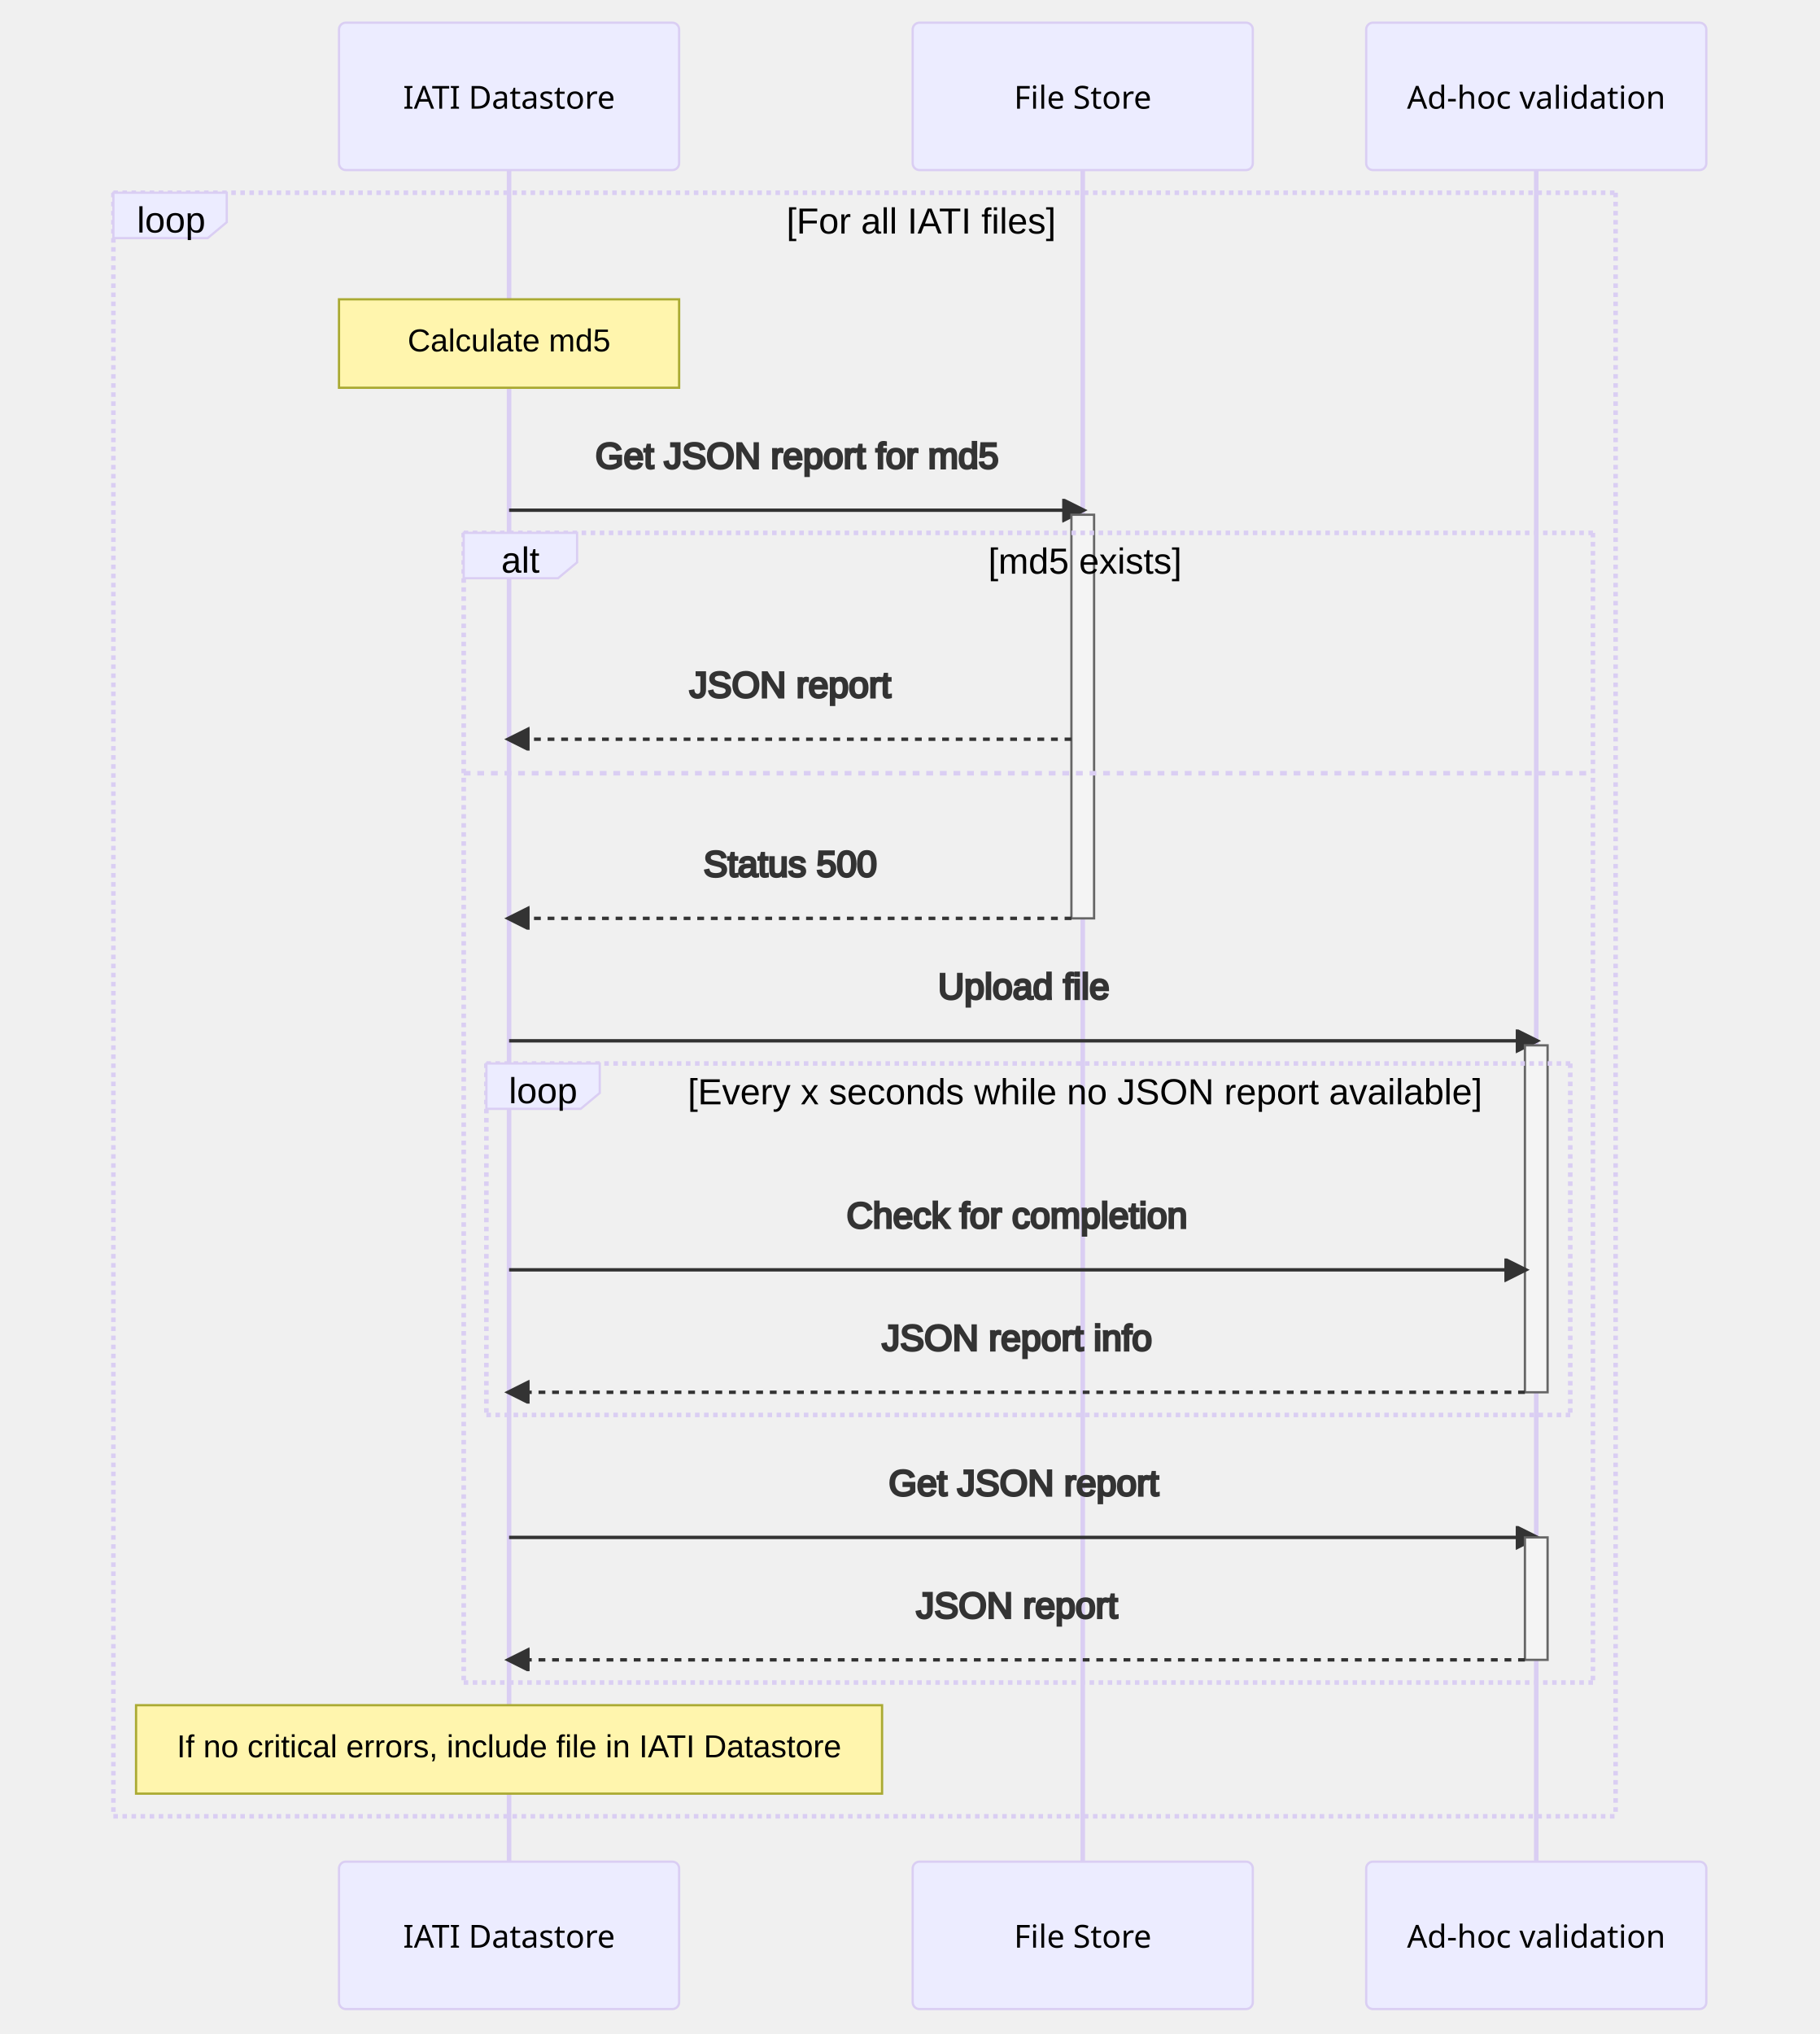
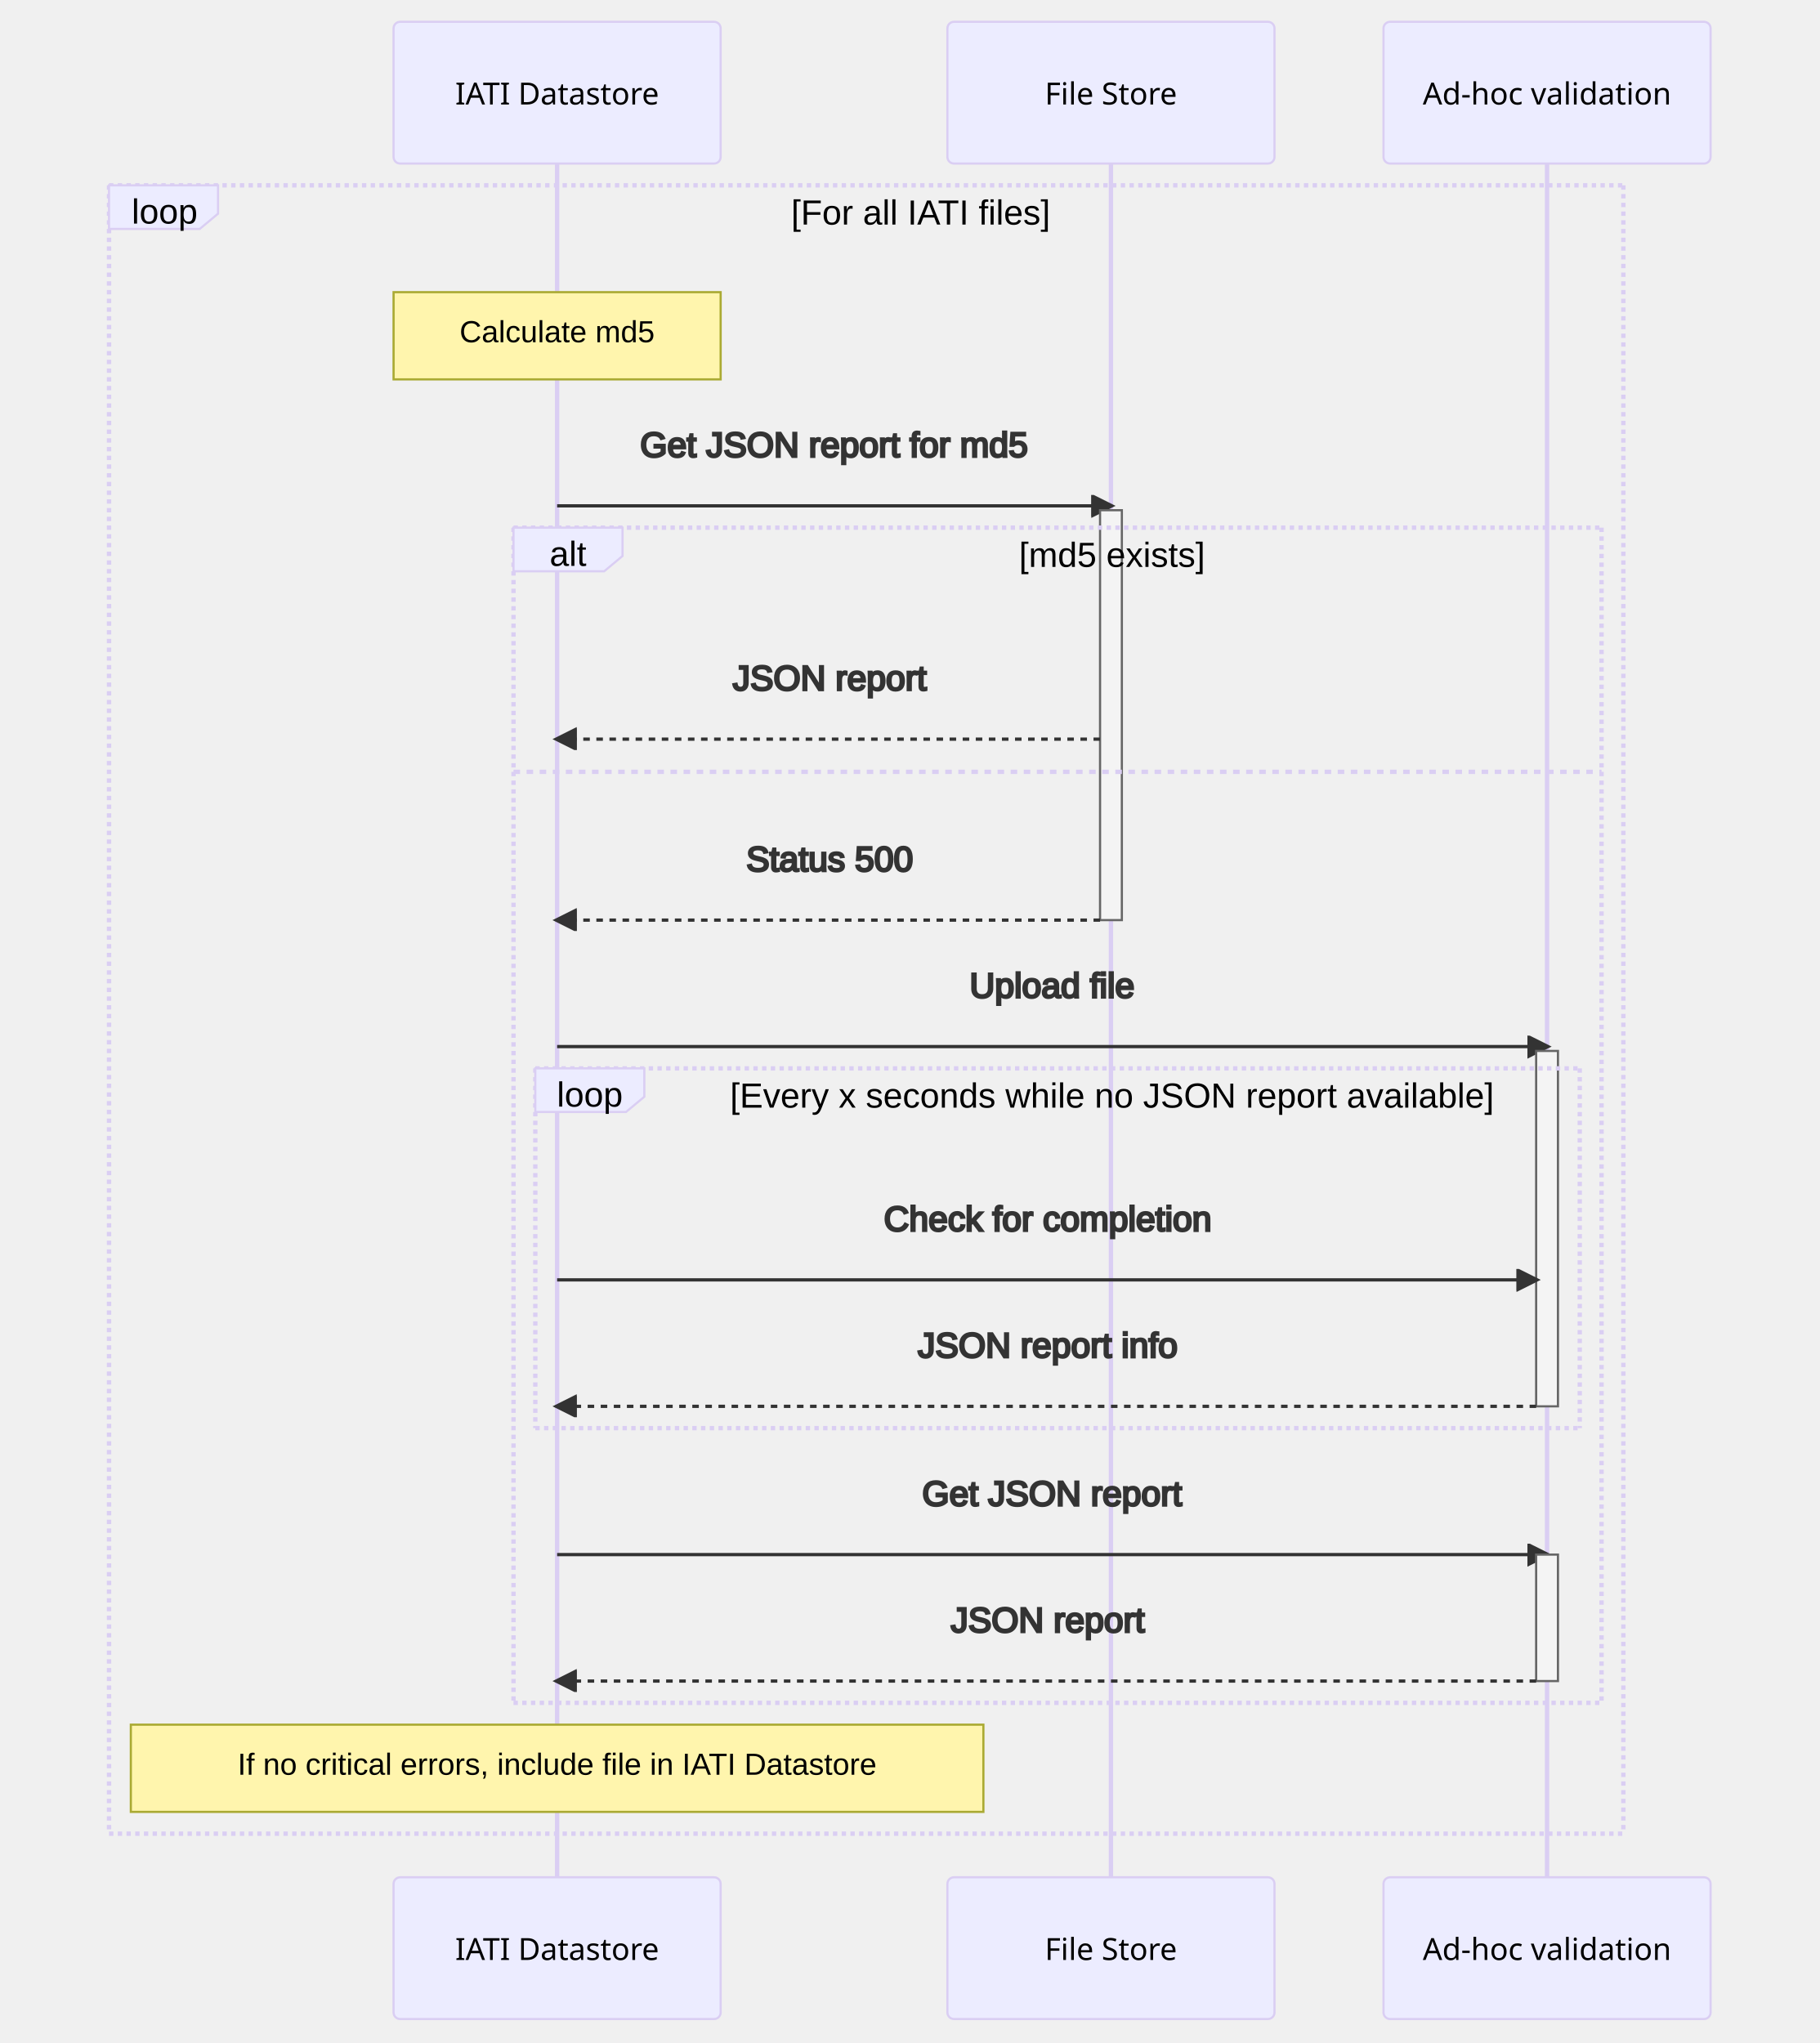
- <svg xmlns="http://www.w3.org/2000/svg" id="mermaid-1644936719438" width="802.5" height="897" viewBox="-149.5 -10 802.5 897">
-   <style>#mermaid-1644936719438 {font-family:"trebuchet ms",verdana,arial,sans-serif;font-size:16px;fill:#333;}#mermaid-1644936719438 .error-icon{fill:#552222;}#mermaid-1644936719438 .error-text{fill:#552222;stroke:#552222;}#mermaid-1644936719438 .edge-thickness-normal{stroke-width:2px;}#mermaid-1644936719438 .edge-thickness-thick{stroke-width:3.5px;}#mermaid-1644936719438 .edge-pattern-solid{stroke-dasharray:0;}#mermaid-1644936719438 .edge-pattern-dashed{stroke-dasharray:3;}#mermaid-1644936719438 .edge-pattern-dotted{stroke-dasharray:2;}#mermaid-1644936719438 .marker{fill:#333333;stroke:#333333;}#mermaid-1644936719438 .marker.cross{stroke:#333333;}#mermaid-1644936719438 svg{font-family:"trebuchet ms",verdana,arial,sans-serif;font-size:16px;}#mermaid-1644936719438 .actor{stroke:hsl(259.626, 59.777%, 87.902%);fill:#ECECFF;}#mermaid-1644936719438 text.actor&gt;tspan{fill:black;stroke:none;}#mermaid-1644936719438 .actor-line{stroke:grey;}#mermaid-1644936719438 .messageLine0{stroke-width:1.5;stroke-dasharray:none;stroke:#333;}#mermaid-1644936719438 .messageLine1{stroke-width:1.5;stroke-dasharray:2,2;stroke:#333;}#mermaid-1644936719438 #arrowhead path{fill:#333;stroke:#333;}#mermaid-1644936719438 .sequenceNumber{fill:white;}#mermaid-1644936719438 #sequencenumber{fill:#333;}#mermaid-1644936719438 #crosshead path{fill:#333;stroke:#333;}#mermaid-1644936719438 .messageText{fill:#333;stroke:#333;}#mermaid-1644936719438 .labelBox{stroke:hsl(259.626, 59.777%, 87.902%);fill:#ECECFF;}#mermaid-1644936719438 .labelText,#mermaid-1644936719438 .labelText&gt;tspan{fill:black;stroke:none;}#mermaid-1644936719438 .loopText,#mermaid-1644936719438 .loopText&gt;tspan{fill:black;stroke:none;}#mermaid-1644936719438 .loopLine{stroke-width:2px;stroke-dasharray:2,2;stroke:hsl(259.626, 59.777%, 87.902%);fill:hsl(259.626, 59.777%, 87.902%);}#mermaid-1644936719438 .note{stroke:#aaaa33;fill:#fff5ad;}#mermaid-1644936719438 .noteText,#mermaid-1644936719438 .noteText&gt;tspan{fill:black;stroke:none;}#mermaid-1644936719438 .activation0{fill:#f4f4f4;stroke:#666;}#mermaid-1644936719438 .activation1{fill:#f4f4f4;stroke:#666;}#mermaid-1644936719438 .activation2{fill:#f4f4f4;stroke:#666;}#mermaid-1644936719438 .actorPopupMenu{position:absolute;}#mermaid-1644936719438 .actorPopupMenuPanel{position:absolute;fill:#ECECFF;box-shadow:0px 8px 16px 0px rgba(0,0,0,0.2);filter:drop-shadow(3px 5px 2px rgb(0 0 0 / 0.4));}#mermaid-1644936719438 .actor-man line{stroke:hsl(259.626, 59.777%, 87.902%);fill:#ECECFF;}#mermaid-1644936719438 .actor-man circle,#mermaid-1644936719438 line{stroke:hsl(259.626, 59.777%, 87.902%);fill:#ECECFF;stroke-width:2px;}#mermaid-1644936719438 :root{--mermaid-font-family:"trebuchet ms",verdana,arial,sans-serif;}</style>
+ <svg xmlns="http://www.w3.org/2000/svg" id="mermaid-1649771131111" width="834.5" height="937" viewBox="-180.5 -10 834.5 937">
+   <style>#mermaid-1649771131111 {font-family:"trebuchet ms",verdana,arial,sans-serif;font-size:16px;fill:#333;}#mermaid-1649771131111 .error-icon{fill:#552222;}#mermaid-1649771131111 .error-text{fill:#552222;stroke:#552222;}#mermaid-1649771131111 .edge-thickness-normal{stroke-width:2px;}#mermaid-1649771131111 .edge-thickness-thick{stroke-width:3.5px;}#mermaid-1649771131111 .edge-pattern-solid{stroke-dasharray:0;}#mermaid-1649771131111 .edge-pattern-dashed{stroke-dasharray:3;}#mermaid-1649771131111 .edge-pattern-dotted{stroke-dasharray:2;}#mermaid-1649771131111 .marker{fill:#333333;stroke:#333333;}#mermaid-1649771131111 .marker.cross{stroke:#333333;}#mermaid-1649771131111 svg{font-family:"trebuchet ms",verdana,arial,sans-serif;font-size:16px;}#mermaid-1649771131111 .actor{stroke:hsl(259.626, 59.777%, 87.902%);fill:#ECECFF;}#mermaid-1649771131111 text.actor&gt;tspan{fill:black;stroke:none;}#mermaid-1649771131111 .actor-line{stroke:grey;}#mermaid-1649771131111 .messageLine0{stroke-width:1.5;stroke-dasharray:none;stroke:#333;}#mermaid-1649771131111 .messageLine1{stroke-width:1.5;stroke-dasharray:2,2;stroke:#333;}#mermaid-1649771131111 #arrowhead path{fill:#333;stroke:#333;}#mermaid-1649771131111 .sequenceNumber{fill:white;}#mermaid-1649771131111 #sequencenumber{fill:#333;}#mermaid-1649771131111 #crosshead path{fill:#333;stroke:#333;}#mermaid-1649771131111 .messageText{fill:#333;stroke:#333;}#mermaid-1649771131111 .labelBox{stroke:hsl(259.626, 59.777%, 87.902%);fill:#ECECFF;}#mermaid-1649771131111 .labelText,#mermaid-1649771131111 .labelText&gt;tspan{fill:black;stroke:none;}#mermaid-1649771131111 .loopText,#mermaid-1649771131111 .loopText&gt;tspan{fill:black;stroke:none;}#mermaid-1649771131111 .loopLine{stroke-width:2px;stroke-dasharray:2,2;stroke:hsl(259.626, 59.777%, 87.902%);fill:hsl(259.626, 59.777%, 87.902%);}#mermaid-1649771131111 .note{stroke:#aaaa33;fill:#fff5ad;}#mermaid-1649771131111 .noteText,#mermaid-1649771131111 .noteText&gt;tspan{fill:black;stroke:none;}#mermaid-1649771131111 .activation0{fill:#f4f4f4;stroke:#666;}#mermaid-1649771131111 .activation1{fill:#f4f4f4;stroke:#666;}#mermaid-1649771131111 .activation2{fill:#f4f4f4;stroke:#666;}#mermaid-1649771131111 .actorPopupMenu{position:absolute;}#mermaid-1649771131111 .actorPopupMenuPanel{position:absolute;fill:#ECECFF;box-shadow:0px 8px 16px 0px rgba(0,0,0,0.2);filter:drop-shadow(3px 5px 2px rgb(0 0 0 / 0.4));}#mermaid-1649771131111 .actor-man line{stroke:hsl(259.626, 59.777%, 87.902%);fill:#ECECFF;}#mermaid-1649771131111 .actor-man circle,#mermaid-1649771131111 line{stroke:hsl(259.626, 59.777%, 87.902%);fill:#ECECFF;stroke-width:2px;}#mermaid-1649771131111 :root{--mermaid-font-family:"trebuchet ms",verdana,arial,sans-serif;}</style>
  <g />
  <defs>
    <symbol id="computer" width="24" height="24">
      <path transform="scale(.5)" d="M2 2v13h20v-13h-20zm18 11h-16v-9h16v9zm-10.228 6l.466-1h3.524l.467 1h-4.457zm14.228 3h-24l2-6h2.104l-1.33 4h18.45l-1.297-4h2.073l2 6zm-5-10h-14v-7h14v7z" />
    </symbol>
  </defs>
  <defs>
    <symbol id="database" fill-rule="evenodd" clip-rule="evenodd">
      <path transform="scale(.5)" d="M12.258.001l.256.004.255.005.253.008.251.01.249.012.247.015.246.016.242.019.241.02.239.023.236.024.233.027.231.028.229.031.225.032.223.034.22.036.217.038.214.04.211.041.208.043.205.045.201.046.198.048.194.05.191.051.187.053.183.054.18.056.175.057.172.059.168.06.163.061.16.063.155.064.15.066.074.033.073.033.071.034.07.034.069.035.068.035.067.035.066.035.064.036.064.036.062.036.06.036.06.037.058.037.058.037.055.038.055.038.053.038.052.038.051.039.05.039.048.039.047.039.045.04.044.04.043.04.041.04.04.041.039.041.037.041.036.041.034.041.033.042.032.042.03.042.029.042.027.042.026.043.024.043.023.043.021.043.02.043.018.044.017.043.015.044.013.044.012.044.011.045.009.044.007.045.006.045.004.045.002.045.001.045v17l-.001.045-.002.045-.004.045-.006.045-.007.045-.009.044-.011.045-.012.044-.013.044-.015.044-.017.043-.018.044-.02.043-.021.043-.023.043-.024.043-.026.043-.027.042-.029.042-.03.042-.032.042-.033.042-.034.041-.036.041-.037.041-.039.041-.04.041-.041.04-.043.04-.044.04-.045.04-.047.039-.048.039-.05.039-.051.039-.052.038-.053.038-.055.038-.055.038-.058.037-.058.037-.06.037-.06.036-.062.036-.064.036-.064.036-.066.035-.067.035-.068.035-.069.035-.07.034-.071.034-.073.033-.074.033-.15.066-.155.064-.16.063-.163.061-.168.06-.172.059-.175.057-.18.056-.183.054-.187.053-.191.051-.194.05-.198.048-.201.046-.205.045-.208.043-.211.041-.214.04-.217.038-.22.036-.223.034-.225.032-.229.031-.231.028-.233.027-.236.024-.239.023-.241.02-.242.019-.246.016-.247.015-.249.012-.251.01-.253.008-.255.005-.256.004-.258.001-.258-.001-.256-.004-.255-.005-.253-.008-.251-.01-.249-.012-.247-.015-.245-.016-.243-.019-.241-.02-.238-.023-.236-.024-.234-.027-.231-.028-.228-.031-.226-.032-.223-.034-.22-.036-.217-.038-.214-.04-.211-.041-.208-.043-.204-.045-.201-.046-.198-.048-.195-.05-.19-.051-.187-.053-.184-.054-.179-.056-.176-.057-.172-.059-.167-.06-.164-.061-.159-.063-.155-.064-.151-.066-.074-.033-.072-.033-.072-.034-.07-.034-.069-.035-.068-.035-.067-.035-.066-.035-.064-.036-.063-.036-.062-.036-.061-.036-.06-.037-.058-.037-.057-.037-.056-.038-.055-.038-.053-.038-.052-.038-.051-.039-.049-.039-.049-.039-.046-.039-.046-.04-.044-.04-.043-.04-.041-.04-.04-.041-.039-.041-.037-.041-.036-.041-.034-.041-.033-.042-.032-.042-.03-.042-.029-.042-.027-.042-.026-.043-.024-.043-.023-.043-.021-.043-.02-.043-.018-.044-.017-.043-.015-.044-.013-.044-.012-.044-.011-.045-.009-.044-.007-.045-.006-.045-.004-.045-.002-.045-.001-.045v-17l.001-.045.002-.045.004-.045.006-.045.007-.045.009-.044.011-.045.012-.044.013-.044.015-.044.017-.043.018-.044.02-.043.021-.043.023-.043.024-.043.026-.043.027-.042.029-.042.03-.042.032-.042.033-.042.034-.041.036-.041.037-.041.039-.041.04-.041.041-.04.043-.04.044-.04.046-.04.046-.039.049-.039.049-.039.051-.039.052-.038.053-.038.055-.038.056-.038.057-.037.058-.037.06-.037.061-.036.062-.036.063-.036.064-.036.066-.035.067-.035.068-.035.069-.035.07-.034.072-.034.072-.033.074-.033.151-.066.155-.064.159-.063.164-.061.167-.06.172-.059.176-.057.179-.056.184-.054.187-.053.19-.051.195-.05.198-.048.201-.046.204-.045.208-.043.211-.041.214-.04.217-.038.22-.036.223-.034.226-.032.228-.031.231-.028.234-.027.236-.024.238-.023.241-.02.243-.019.245-.016.247-.015.249-.012.251-.01.253-.008.255-.005.256-.004.258-.001.258.001zm-9.258 20.499v.01l.001.021.003.021.004.022.005.021.006.022.007.022.009.023.01.022.011.023.012.023.013.023.015.023.016.024.017.023.018.024.019.024.021.024.022.025.023.024.024.025.052.049.056.05.061.051.066.051.07.051.075.051.079.052.084.052.088.052.092.052.097.052.102.051.105.052.11.052.114.051.119.051.123.051.127.05.131.05.135.05.139.048.144.049.147.047.152.047.155.047.16.045.163.045.167.043.171.043.176.041.178.041.183.039.187.039.19.037.194.035.197.035.202.033.204.031.209.03.212.029.216.027.219.025.222.024.226.021.23.02.233.018.236.016.24.015.243.012.246.01.249.008.253.005.256.004.259.001.26-.001.257-.004.254-.005.25-.008.247-.011.244-.012.241-.014.237-.016.233-.018.231-.021.226-.021.224-.024.22-.026.216-.027.212-.028.21-.031.205-.031.202-.034.198-.034.194-.036.191-.037.187-.039.183-.04.179-.04.175-.042.172-.043.168-.044.163-.045.16-.046.155-.046.152-.047.148-.048.143-.049.139-.049.136-.05.131-.05.126-.05.123-.051.118-.052.114-.051.11-.052.106-.052.101-.052.096-.052.092-.052.088-.053.083-.051.079-.052.074-.052.07-.051.065-.051.06-.051.056-.05.051-.05.023-.024.023-.025.021-.024.02-.024.019-.024.018-.024.017-.024.015-.023.014-.024.013-.023.012-.023.01-.023.01-.022.008-.022.006-.022.006-.022.004-.022.004-.021.001-.021.001-.021v-4.127l-.077.055-.08.053-.083.054-.085.053-.087.052-.09.052-.093.051-.095.05-.097.05-.1.049-.102.049-.105.048-.106.047-.109.047-.111.046-.114.045-.115.045-.118.044-.12.043-.122.042-.124.042-.126.041-.128.04-.13.04-.132.038-.134.038-.135.037-.138.037-.139.035-.142.035-.143.034-.144.033-.147.032-.148.031-.15.03-.151.03-.153.029-.154.027-.156.027-.158.026-.159.025-.161.024-.162.023-.163.022-.165.021-.166.02-.167.019-.169.018-.169.017-.171.016-.173.015-.173.014-.175.013-.175.012-.177.011-.178.01-.179.008-.179.008-.181.006-.182.005-.182.004-.184.003-.184.002h-.37l-.184-.002-.184-.003-.182-.004-.182-.005-.181-.006-.179-.008-.179-.008-.178-.01-.176-.011-.176-.012-.175-.013-.173-.014-.172-.015-.171-.016-.17-.017-.169-.018-.167-.019-.166-.02-.165-.021-.163-.022-.162-.023-.161-.024-.159-.025-.157-.026-.156-.027-.155-.027-.153-.029-.151-.03-.15-.03-.148-.031-.146-.032-.145-.033-.143-.034-.141-.035-.14-.035-.137-.037-.136-.037-.134-.038-.132-.038-.13-.04-.128-.04-.126-.041-.124-.042-.122-.042-.12-.044-.117-.043-.116-.045-.113-.045-.112-.046-.109-.047-.106-.047-.105-.048-.102-.049-.1-.049-.097-.05-.095-.05-.093-.052-.09-.051-.087-.052-.085-.053-.083-.054-.08-.054-.077-.054v4.127zm0-5.654v.011l.001.021.003.021.004.021.005.022.006.022.007.022.009.022.01.022.011.023.012.023.013.023.015.024.016.023.017.024.018.024.019.024.021.024.022.024.023.025.024.024.052.05.056.05.061.05.066.051.07.051.075.052.079.051.084.052.088.052.092.052.097.052.102.052.105.052.11.051.114.051.119.052.123.05.127.051.131.05.135.049.139.049.144.048.147.048.152.047.155.046.16.045.163.045.167.044.171.042.176.042.178.04.183.04.187.038.19.037.194.036.197.034.202.033.204.032.209.03.212.028.216.027.219.025.222.024.226.022.23.02.233.018.236.016.24.014.243.012.246.01.249.008.253.006.256.003.259.001.26-.001.257-.003.254-.006.25-.008.247-.01.244-.012.241-.015.237-.016.233-.018.231-.02.226-.022.224-.024.22-.025.216-.027.212-.029.21-.03.205-.032.202-.033.198-.035.194-.036.191-.037.187-.039.183-.039.179-.041.175-.042.172-.043.168-.044.163-.045.16-.045.155-.047.152-.047.148-.048.143-.048.139-.05.136-.049.131-.05.126-.051.123-.051.118-.051.114-.052.11-.052.106-.052.101-.052.096-.052.092-.052.088-.052.083-.052.079-.052.074-.051.07-.052.065-.051.06-.05.056-.051.051-.049.023-.025.023-.024.021-.025.02-.024.019-.024.018-.024.017-.024.015-.023.014-.023.013-.024.012-.022.01-.023.01-.023.008-.022.006-.022.006-.022.004-.021.004-.022.001-.021.001-.021v-4.139l-.077.054-.08.054-.083.054-.085.052-.087.053-.09.051-.093.051-.095.051-.097.05-.1.049-.102.049-.105.048-.106.047-.109.047-.111.046-.114.045-.115.044-.118.044-.12.044-.122.042-.124.042-.126.041-.128.04-.13.039-.132.039-.134.038-.135.037-.138.036-.139.036-.142.035-.143.033-.144.033-.147.033-.148.031-.15.03-.151.03-.153.028-.154.028-.156.027-.158.026-.159.025-.161.024-.162.023-.163.022-.165.021-.166.02-.167.019-.169.018-.169.017-.171.016-.173.015-.173.014-.175.013-.175.012-.177.011-.178.009-.179.009-.179.007-.181.007-.182.005-.182.004-.184.003-.184.002h-.37l-.184-.002-.184-.003-.182-.004-.182-.005-.181-.007-.179-.007-.179-.009-.178-.009-.176-.011-.176-.012-.175-.013-.173-.014-.172-.015-.171-.016-.17-.017-.169-.018-.167-.019-.166-.02-.165-.021-.163-.022-.162-.023-.161-.024-.159-.025-.157-.026-.156-.027-.155-.028-.153-.028-.151-.03-.15-.03-.148-.031-.146-.033-.145-.033-.143-.033-.141-.035-.14-.036-.137-.036-.136-.037-.134-.038-.132-.039-.13-.039-.128-.04-.126-.041-.124-.042-.122-.043-.12-.043-.117-.044-.116-.044-.113-.046-.112-.046-.109-.046-.106-.047-.105-.048-.102-.049-.1-.049-.097-.05-.095-.051-.093-.051-.09-.051-.087-.053-.085-.052-.083-.054-.08-.054-.077-.054v4.139zm0-5.666v.011l.001.02.003.022.004.021.005.022.006.021.007.022.009.023.01.022.011.023.012.023.013.023.015.023.016.024.017.024.018.023.019.024.021.025.022.024.023.024.024.025.052.05.056.05.061.05.066.051.07.051.075.052.079.051.084.052.088.052.092.052.097.052.102.052.105.051.11.052.114.051.119.051.123.051.127.05.131.05.135.05.139.049.144.048.147.048.152.047.155.046.16.045.163.045.167.043.171.043.176.042.178.04.183.04.187.038.19.037.194.036.197.034.202.033.204.032.209.03.212.028.216.027.219.025.222.024.226.021.23.02.233.018.236.017.24.014.243.012.246.01.249.008.253.006.256.003.259.001.26-.001.257-.003.254-.006.25-.008.247-.01.244-.013.241-.014.237-.016.233-.018.231-.02.226-.022.224-.024.22-.025.216-.027.212-.029.21-.03.205-.032.202-.033.198-.035.194-.036.191-.037.187-.039.183-.039.179-.041.175-.042.172-.043.168-.044.163-.045.16-.045.155-.047.152-.047.148-.048.143-.049.139-.049.136-.049.131-.051.126-.05.123-.051.118-.052.114-.051.11-.052.106-.052.101-.052.096-.052.092-.052.088-.052.083-.052.079-.052.074-.052.07-.051.065-.051.06-.051.056-.05.051-.049.023-.025.023-.025.021-.024.02-.024.019-.024.018-.024.017-.024.015-.023.014-.024.013-.023.012-.023.01-.022.01-.023.008-.022.006-.022.006-.022.004-.022.004-.021.001-.021.001-.021v-4.153l-.077.054-.08.054-.083.053-.085.053-.087.053-.09.051-.093.051-.095.051-.097.05-.1.049-.102.048-.105.048-.106.048-.109.046-.111.046-.114.046-.115.044-.118.044-.12.043-.122.043-.124.042-.126.041-.128.04-.13.039-.132.039-.134.038-.135.037-.138.036-.139.036-.142.034-.143.034-.144.033-.147.032-.148.032-.15.03-.151.03-.153.028-.154.028-.156.027-.158.026-.159.024-.161.024-.162.023-.163.023-.165.021-.166.02-.167.019-.169.018-.169.017-.171.016-.173.015-.173.014-.175.013-.175.012-.177.01-.178.01-.179.009-.179.007-.181.006-.182.006-.182.004-.184.003-.184.001-.185.001-.185-.001-.184-.001-.184-.003-.182-.004-.182-.006-.181-.006-.179-.007-.179-.009-.178-.01-.176-.01-.176-.012-.175-.013-.173-.014-.172-.015-.171-.016-.17-.017-.169-.018-.167-.019-.166-.02-.165-.021-.163-.023-.162-.023-.161-.024-.159-.024-.157-.026-.156-.027-.155-.028-.153-.028-.151-.03-.15-.03-.148-.032-.146-.032-.145-.033-.143-.034-.141-.034-.14-.036-.137-.036-.136-.037-.134-.038-.132-.039-.13-.039-.128-.041-.126-.041-.124-.041-.122-.043-.12-.043-.117-.044-.116-.044-.113-.046-.112-.046-.109-.046-.106-.048-.105-.048-.102-.048-.1-.05-.097-.049-.095-.051-.093-.051-.09-.052-.087-.052-.085-.053-.083-.053-.08-.054-.077-.054v4.153zm8.74-8.179l-.257.004-.254.005-.25.008-.247.011-.244.012-.241.014-.237.016-.233.018-.231.021-.226.022-.224.023-.22.026-.216.027-.212.028-.21.031-.205.032-.202.033-.198.034-.194.036-.191.038-.187.038-.183.04-.179.041-.175.042-.172.043-.168.043-.163.045-.16.046-.155.046-.152.048-.148.048-.143.048-.139.049-.136.05-.131.05-.126.051-.123.051-.118.051-.114.052-.11.052-.106.052-.101.052-.096.052-.092.052-.088.052-.083.052-.079.052-.074.051-.07.052-.065.051-.06.05-.056.05-.051.05-.023.025-.023.024-.021.024-.02.025-.019.024-.018.024-.017.023-.015.024-.014.023-.013.023-.012.023-.01.023-.01.022-.008.022-.006.023-.006.021-.004.022-.004.021-.001.021-.001.021.001.021.001.021.004.021.004.022.006.021.006.023.008.022.01.022.01.023.012.023.013.023.014.023.015.024.017.023.018.024.019.024.02.025.021.024.023.024.023.025.051.05.056.05.06.05.065.051.07.052.074.051.079.052.083.052.088.052.092.052.096.052.101.052.106.052.11.052.114.052.118.051.123.051.126.051.131.05.136.05.139.049.143.048.148.048.152.048.155.046.16.046.163.045.168.043.172.043.175.042.179.041.183.04.187.038.191.038.194.036.198.034.202.033.205.032.21.031.212.028.216.027.22.026.224.023.226.022.231.021.233.018.237.016.241.014.244.012.247.011.25.008.254.005.257.004.26.001.26-.001.257-.004.254-.005.25-.008.247-.011.244-.012.241-.014.237-.016.233-.018.231-.021.226-.022.224-.023.22-.026.216-.027.212-.028.21-.031.205-.032.202-.033.198-.034.194-.036.191-.038.187-.038.183-.04.179-.041.175-.042.172-.043.168-.043.163-.045.16-.046.155-.046.152-.048.148-.048.143-.048.139-.049.136-.05.131-.05.126-.051.123-.051.118-.051.114-.052.11-.052.106-.052.101-.052.096-.052.092-.052.088-.052.083-.052.079-.052.074-.051.07-.052.065-.051.06-.05.056-.05.051-.05.023-.025.023-.024.021-.024.02-.025.019-.024.018-.024.017-.023.015-.024.014-.023.013-.023.012-.023.01-.023.01-.022.008-.022.006-.023.006-.021.004-.022.004-.021.001-.021.001-.021-.001-.021-.001-.021-.004-.021-.004-.022-.006-.021-.006-.023-.008-.022-.01-.022-.01-.023-.012-.023-.013-.023-.014-.023-.015-.024-.017-.023-.018-.024-.019-.024-.02-.025-.021-.024-.023-.024-.023-.025-.051-.05-.056-.05-.06-.05-.065-.051-.07-.052-.074-.051-.079-.052-.083-.052-.088-.052-.092-.052-.096-.052-.101-.052-.106-.052-.11-.052-.114-.052-.118-.051-.123-.051-.126-.051-.131-.05-.136-.05-.139-.049-.143-.048-.148-.048-.152-.048-.155-.046-.16-.046-.163-.045-.168-.043-.172-.043-.175-.042-.179-.041-.183-.04-.187-.038-.191-.038-.194-.036-.198-.034-.202-.033-.205-.032-.21-.031-.212-.028-.216-.027-.22-.026-.224-.023-.226-.022-.231-.021-.233-.018-.237-.016-.241-.014-.244-.012-.247-.011-.25-.008-.254-.005-.257-.004-.26-.001-.26.001z" />
    </symbol>
  </defs>
  <defs>
    <symbol id="clock" width="24" height="24">
      <path transform="scale(.5)" d="M12 2c5.514 0 10 4.486 10 10s-4.486 10-10 10-10-4.486-10-10 4.486-10 10-10zm0-2c-6.627 0-12 5.373-12 12s5.373 12 12 12 12-5.373 12-12-5.373-12-12-12zm5.848 12.459c.202.038.202.333.001.372-1.907.361-6.045 1.111-6.547 1.111-.719 0-1.301-.582-1.301-1.301 0-.512.77-5.447 1.125-7.445.034-.192.312-.181.343.014l.985 6.238 5.394 1.011z" />
    </symbol>
  </defs>
  <g>
-     <line id="actor0" x1="75" y1="5" x2="75" y2="831" class="200" stroke-width="0.5px" stroke="#999" />
+     <line id="actor0" x1="75" y1="5" x2="75" y2="871" class="200" stroke-width="0.5px" stroke="#999" />
    <g id="root-0">
      <rect x="0" y="0" fill="#eaeaea" stroke="#666" width="150" height="65" rx="3" ry="3" class="actor" />
-       <text x="75" y="32.5" dominant-baseline="central" alignment-baseline="central" class="actor" style="text-anchor: middle; font-size: 14px; font-weight: 400; font-family: Open-Sans, sans-serif;">
+       <text x="75" y="32.5" dominant-baseline="central" alignment-baseline="central" class="actor" style="text-anchor: middle; font-size: 14px; font-weight: 400; font-family: Open-Sans, &quot;sans-serif&quot;;">
        <tspan x="75" dy="0">IATI Datastore</tspan>
      </text>
    </g>
  </g>
  <g>
-     <line id="actor1" x1="328" y1="5" x2="328" y2="831" class="200" stroke-width="0.5px" stroke="#999" />
+     <line id="actor1" x1="329" y1="5" x2="329" y2="871" class="200" stroke-width="0.5px" stroke="#999" />
    <g id="root-1">
-       <rect x="253" y="0" fill="#eaeaea" stroke="#666" width="150" height="65" rx="3" ry="3" class="actor" />
-       <text x="328" y="32.5" dominant-baseline="central" alignment-baseline="central" class="actor" style="text-anchor: middle; font-size: 14px; font-weight: 400; font-family: Open-Sans, sans-serif;">
-         <tspan x="328" dy="0">File Store</tspan>
+       <rect x="254" y="0" fill="#eaeaea" stroke="#666" width="150" height="65" rx="3" ry="3" class="actor" />
+       <text x="329" y="32.5" dominant-baseline="central" alignment-baseline="central" class="actor" style="text-anchor: middle; font-size: 14px; font-weight: 400; font-family: Open-Sans, &quot;sans-serif&quot;;">
+         <tspan x="329" dy="0">File Store</tspan>
      </text>
    </g>
  </g>
  <g>
-     <line id="actor2" x1="528" y1="5" x2="528" y2="831" class="200" stroke-width="0.5px" stroke="#999" />
+     <line id="actor2" x1="529" y1="5" x2="529" y2="871" class="200" stroke-width="0.5px" stroke="#999" />
    <g id="root-2">
-       <rect x="453" y="0" fill="#eaeaea" stroke="#666" width="150" height="65" rx="3" ry="3" class="actor" />
-       <text x="528" y="32.5" dominant-baseline="central" alignment-baseline="central" class="actor" style="text-anchor: middle; font-size: 14px; font-weight: 400; font-family: Open-Sans, sans-serif;">
-         <tspan x="528" dy="0">Ad-hoc validation</tspan>
+       <rect x="454" y="0" fill="#eaeaea" stroke="#666" width="150" height="65" rx="3" ry="3" class="actor" />
+       <text x="529" y="32.5" dominant-baseline="central" alignment-baseline="central" class="actor" style="text-anchor: middle; font-size: 14px; font-weight: 400; font-family: Open-Sans, &quot;sans-serif&quot;;">
+         <tspan x="529" dy="0">Ad-hoc validation</tspan>
      </text>
    </g>
  </g>
  <defs>
    <marker id="arrowhead" refX="9" refY="5" markerUnits="userSpaceOnUse" markerWidth="12" markerHeight="12" orient="auto">
      <path d="M 0 0 L 10 5 L 0 10 z" />
    </marker>
  </defs>
  <defs>
    <marker id="crosshead" markerWidth="15" markerHeight="8" orient="auto" refX="16" refY="4">
      <path fill="black" stroke="#000000" stroke-width="1px" d="M 9,2 V 6 L16,4 Z" style="stroke-dasharray: 0, 0;" />
      <path fill="none" stroke="#000000" stroke-width="1px" d="M 0,1 L 6,7 M 6,1 L 0,7" style="stroke-dasharray: 0, 0;" />
    </marker>
  </defs>
  <defs>
    <marker id="filled-head" refX="18" refY="7" markerWidth="20" markerHeight="28" orient="auto">
      <path d="M 18,7 L9,13 L14,7 L9,1 Z" />
    </marker>
  </defs>
  <defs>
    <marker id="sequencenumber" refX="15" refY="15" markerWidth="60" markerHeight="40" orient="auto">
      <circle cx="15" cy="15" r="6" />
    </marker>
  </defs>
  <g>
-     <rect x="0" y="122" fill="#EDF2AE" stroke="#666" width="150" height="39" rx="0" ry="0" class="note" />
-     <text x="75" y="127" text-anchor="middle" dominant-baseline="middle" alignment-baseline="middle" class="noteText" dy="1em" style="font-family: &quot;trebuchet ms&quot;, verdana, arial, sans-serif; font-size: 14px; font-weight: 400;">
+     <rect x="0" y="124" fill="#EDF2AE" stroke="#666" width="150" height="40" rx="0" ry="0" class="note" />
+     <text x="75" y="129" text-anchor="middle" dominant-baseline="middle" alignment-baseline="middle" class="noteText" dy="1em" style="font-family: &quot;trebuchet ms&quot;, verdana, arial, sans-serif; font-size: 14px; font-weight: 400;">
      <tspan x="75">Calculate md5</tspan>
    </text>
  </g>
-   <text x="202" y="176" text-anchor="middle" dominant-baseline="middle" alignment-baseline="middle" class="messageText" dy="1em" style="font-family: &quot;trebuchet ms&quot;, verdana, arial, sans-serif; font-size: 16px; font-weight: 400;">Get JSON report for md5</text>
-   <line x1="75" y1="215" x2="328" y2="215" class="messageLine0" stroke-width="2" stroke="none" marker-end="url(#arrowhead)" style="fill: none;" />
+   <text x="202" y="179" text-anchor="middle" dominant-baseline="middle" alignment-baseline="middle" class="messageText" dy="1em" style="font-family: &quot;trebuchet ms&quot;, verdana, arial, sans-serif; font-size: 16px; font-weight: 400;">Get JSON report for md5</text>
+   <line x1="75" y1="222" x2="329" y2="222" class="messageLine0" stroke-width="2" stroke="none" marker-end="url(#arrowhead)" style="fill: none;" />
  <g>
-     <rect x="323" y="217" fill="#EDF2AE" stroke="#666" width="10" height="178" rx="0" ry="0" class="activation0" />
+     <rect x="324" y="224" fill="#EDF2AE" stroke="#666" width="10" height="188" rx="0" ry="0" class="activation0" />
  </g>
-   <text x="199" y="277" text-anchor="middle" dominant-baseline="middle" alignment-baseline="middle" class="messageText" dy="1em" style="font-family: &quot;trebuchet ms&quot;, verdana, arial, sans-serif; font-size: 16px; font-weight: 400;">JSON report</text>
-   <line x1="323" y1="316" x2="75" y2="316" class="messageLine1" stroke-width="2" stroke="none" marker-end="url(#arrowhead)" style="stroke-dasharray: 3, 3; fill: none;" />
-   <text x="199" y="356" text-anchor="middle" dominant-baseline="middle" alignment-baseline="middle" class="messageText" dy="1em" style="font-family: &quot;trebuchet ms&quot;, verdana, arial, sans-serif; font-size: 16px; font-weight: 400;">Status 500</text>
-   <line x1="323" y1="395" x2="75" y2="395" class="messageLine1" stroke-width="2" stroke="none" marker-end="url(#arrowhead)" style="stroke-dasharray: 3, 3; fill: none;" />
-   <text x="302" y="410" text-anchor="middle" dominant-baseline="middle" alignment-baseline="middle" class="messageText" dy="1em" style="font-family: &quot;trebuchet ms&quot;, verdana, arial, sans-serif; font-size: 16px; font-weight: 400;">Upload file</text>
-   <line x1="75" y1="449" x2="528" y2="449" class="messageLine0" stroke-width="2" stroke="none" marker-end="url(#arrowhead)" style="fill: none;" />
+   <text x="200" y="286" text-anchor="middle" dominant-baseline="middle" alignment-baseline="middle" class="messageText" dy="1em" style="font-family: &quot;trebuchet ms&quot;, verdana, arial, sans-serif; font-size: 16px; font-weight: 400;">JSON report</text>
+   <line x1="324" y1="329" x2="75" y2="329" class="messageLine1" stroke-width="2" stroke="none" marker-end="url(#arrowhead)" style="stroke-dasharray: 3, 3; fill: none;" />
+   <text x="200" y="369" text-anchor="middle" dominant-baseline="middle" alignment-baseline="middle" class="messageText" dy="1em" style="font-family: &quot;trebuchet ms&quot;, verdana, arial, sans-serif; font-size: 16px; font-weight: 400;">Status 500</text>
+   <line x1="324" y1="412" x2="75" y2="412" class="messageLine1" stroke-width="2" stroke="none" marker-end="url(#arrowhead)" style="stroke-dasharray: 3, 3; fill: none;" />
+   <text x="302" y="427" text-anchor="middle" dominant-baseline="middle" alignment-baseline="middle" class="messageText" dy="1em" style="font-family: &quot;trebuchet ms&quot;, verdana, arial, sans-serif; font-size: 16px; font-weight: 400;">Upload file</text>
+   <line x1="75" y1="470" x2="529" y2="470" class="messageLine0" stroke-width="2" stroke="none" marker-end="url(#arrowhead)" style="fill: none;" />
  <g>
-     <rect x="523" y="451" fill="#EDF2AE" stroke="#666" width="10" height="153" rx="0" ry="0" class="activation0" />
+     <rect x="524" y="472" fill="#EDF2AE" stroke="#666" width="10" height="163" rx="0" ry="0" class="activation0" />
  </g>
-   <text x="299" y="511" text-anchor="middle" dominant-baseline="middle" alignment-baseline="middle" class="messageText" dy="1em" style="font-family: &quot;trebuchet ms&quot;, verdana, arial, sans-serif; font-size: 16px; font-weight: 400;">Check for completion</text>
-   <line x1="75" y1="550" x2="523" y2="550" class="messageLine0" stroke-width="2" stroke="none" marker-end="url(#arrowhead)" style="fill: none;" />
-   <text x="299" y="565" text-anchor="middle" dominant-baseline="middle" alignment-baseline="middle" class="messageText" dy="1em" style="font-family: &quot;trebuchet ms&quot;, verdana, arial, sans-serif; font-size: 16px; font-weight: 400;">JSON report info</text>
-   <line x1="523" y1="604" x2="75" y2="604" class="messageLine1" stroke-width="2" stroke="none" marker-end="url(#arrowhead)" style="stroke-dasharray: 3, 3; fill: none;" />
+   <text x="300" y="534" text-anchor="middle" dominant-baseline="middle" alignment-baseline="middle" class="messageText" dy="1em" style="font-family: &quot;trebuchet ms&quot;, verdana, arial, sans-serif; font-size: 16px; font-weight: 400;">Check for completion</text>
+   <line x1="75" y1="577" x2="524" y2="577" class="messageLine0" stroke-width="2" stroke="none" marker-end="url(#arrowhead)" style="fill: none;" />
+   <text x="300" y="592" text-anchor="middle" dominant-baseline="middle" alignment-baseline="middle" class="messageText" dy="1em" style="font-family: &quot;trebuchet ms&quot;, verdana, arial, sans-serif; font-size: 16px; font-weight: 400;">JSON report info</text>
+   <line x1="524" y1="635" x2="75" y2="635" class="messageLine1" stroke-width="2" stroke="none" marker-end="url(#arrowhead)" style="stroke-dasharray: 3, 3; fill: none;" />
  <g>
-     <line x1="65" y1="459" x2="543" y2="459" class="loopLine" />
-     <line x1="543" y1="459" x2="543" y2="614" class="loopLine" />
-     <line x1="65" y1="614" x2="543" y2="614" class="loopLine" />
-     <line x1="65" y1="459" x2="65" y2="614" class="loopLine" />
-     <polygon points="65,459 115,459 115,472 106.6,479 65,479" class="labelBox" />
-     <text x="90" y="472" text-anchor="middle" dominant-baseline="middle" alignment-baseline="middle" class="labelText" style="font-family: &quot;trebuchet ms&quot;, verdana, arial, sans-serif; font-size: 16px; font-weight: 400;">loop</text>
-     <text x="329" y="477" text-anchor="middle" class="loopText" style="font-family: &quot;trebuchet ms&quot;, verdana, arial, sans-serif; font-size: 16px; font-weight: 400;">
-       <tspan x="329">[Every x seconds while no JSON report available]</tspan>
+     <line x1="65" y1="480" x2="544" y2="480" class="loopLine" />
+     <line x1="544" y1="480" x2="544" y2="645" class="loopLine" />
+     <line x1="65" y1="645" x2="544" y2="645" class="loopLine" />
+     <line x1="65" y1="480" x2="65" y2="645" class="loopLine" />
+     <polygon points="65,480 115,480 115,493 106.6,500 65,500" class="labelBox" />
+     <text x="90" y="493" text-anchor="middle" dominant-baseline="middle" alignment-baseline="middle" class="labelText" style="font-family: &quot;trebuchet ms&quot;, verdana, arial, sans-serif; font-size: 16px; font-weight: 400;">loop</text>
+     <text x="329.5" y="498" text-anchor="middle" class="loopText" style="font-family: &quot;trebuchet ms&quot;, verdana, arial, sans-serif; font-size: 16px; font-weight: 400;">
+       <tspan x="329.5">[Every x seconds while no JSON report available]</tspan>
    </text>
  </g>
-   <text x="302" y="629" text-anchor="middle" dominant-baseline="middle" alignment-baseline="middle" class="messageText" dy="1em" style="font-family: &quot;trebuchet ms&quot;, verdana, arial, sans-serif; font-size: 16px; font-weight: 400;">Get JSON report</text>
-   <line x1="75" y1="668" x2="528" y2="668" class="messageLine0" stroke-width="2" stroke="none" marker-end="url(#arrowhead)" style="fill: none;" />
+   <text x="302" y="660" text-anchor="middle" dominant-baseline="middle" alignment-baseline="middle" class="messageText" dy="1em" style="font-family: &quot;trebuchet ms&quot;, verdana, arial, sans-serif; font-size: 16px; font-weight: 400;">Get JSON report</text>
+   <line x1="75" y1="703" x2="529" y2="703" class="messageLine0" stroke-width="2" stroke="none" marker-end="url(#arrowhead)" style="fill: none;" />
  <g>
-     <rect x="523" y="668" fill="#EDF2AE" stroke="#666" width="10" height="54" rx="0" ry="0" class="activation0" />
+     <rect x="524" y="703" fill="#EDF2AE" stroke="#666" width="10" height="58" rx="0" ry="0" class="activation0" />
  </g>
-   <text x="299" y="683" text-anchor="middle" dominant-baseline="middle" alignment-baseline="middle" class="messageText" dy="1em" style="font-family: &quot;trebuchet ms&quot;, verdana, arial, sans-serif; font-size: 16px; font-weight: 400;">JSON report</text>
-   <line x1="523" y1="722" x2="75" y2="722" class="messageLine1" stroke-width="2" stroke="none" marker-end="url(#arrowhead)" style="stroke-dasharray: 3, 3; fill: none;" />
+   <text x="300" y="718" text-anchor="middle" dominant-baseline="middle" alignment-baseline="middle" class="messageText" dy="1em" style="font-family: &quot;trebuchet ms&quot;, verdana, arial, sans-serif; font-size: 16px; font-weight: 400;">JSON report</text>
+   <line x1="524" y1="761" x2="75" y2="761" class="messageLine1" stroke-width="2" stroke="none" marker-end="url(#arrowhead)" style="stroke-dasharray: 3, 3; fill: none;" />
  <g>
-     <line x1="55" y1="225" x2="553" y2="225" class="loopLine" />
-     <line x1="553" y1="225" x2="553" y2="732" class="loopLine" />
-     <line x1="55" y1="732" x2="553" y2="732" class="loopLine" />
-     <line x1="55" y1="225" x2="55" y2="732" class="loopLine" />
-     <line x1="55" y1="331" x2="553" y2="331" class="loopLine" style="stroke-dasharray: 3, 3;" />
-     <polygon points="55,225 105,225 105,238 96.6,245 55,245" class="labelBox" />
-     <text x="80" y="238" text-anchor="middle" dominant-baseline="middle" alignment-baseline="middle" class="labelText" style="font-family: &quot;trebuchet ms&quot;, verdana, arial, sans-serif; font-size: 16px; font-weight: 400;">alt</text>
-     <text x="329" y="243" text-anchor="middle" class="loopText" style="font-family: &quot;trebuchet ms&quot;, verdana, arial, sans-serif; font-size: 16px; font-weight: 400;">
-       <tspan x="329">[md5 exists]</tspan>
+     <line x1="55" y1="232" x2="554" y2="232" class="loopLine" />
+     <line x1="554" y1="232" x2="554" y2="771" class="loopLine" />
+     <line x1="55" y1="771" x2="554" y2="771" class="loopLine" />
+     <line x1="55" y1="232" x2="55" y2="771" class="loopLine" />
+     <line x1="55" y1="344" x2="554" y2="344" class="loopLine" style="stroke-dasharray: 3, 3;" />
+     <polygon points="55,232 105,232 105,245 96.6,252 55,252" class="labelBox" />
+     <text x="80" y="245" text-anchor="middle" dominant-baseline="middle" alignment-baseline="middle" class="labelText" style="font-family: &quot;trebuchet ms&quot;, verdana, arial, sans-serif; font-size: 16px; font-weight: 400;">alt</text>
+     <text x="329.5" y="250" text-anchor="middle" class="loopText" style="font-family: &quot;trebuchet ms&quot;, verdana, arial, sans-serif; font-size: 16px; font-weight: 400;">
+       <tspan x="329.5">[md5 exists]</tspan>
    </text>
  </g>
  <g>
-     <rect x="-89.5" y="742" fill="#EDF2AE" stroke="#666" width="329" height="39" rx="0" ry="0" class="note" />
-     <text x="75" y="747" text-anchor="middle" dominant-baseline="middle" alignment-baseline="middle" class="noteText" dy="1em" style="font-family: &quot;trebuchet ms&quot;, verdana, arial, sans-serif; font-size: 14px; font-weight: 400;">
+     <rect x="-120.5" y="781" fill="#EDF2AE" stroke="#666" width="391" height="40" rx="0" ry="0" class="note" />
+     <text x="75" y="786" text-anchor="middle" dominant-baseline="middle" alignment-baseline="middle" class="noteText" dy="1em" style="font-family: &quot;trebuchet ms&quot;, verdana, arial, sans-serif; font-size: 14px; font-weight: 400;">
      <tspan x="75">If no critical errors, include file in IATI Datastore</tspan>
    </text>
  </g>
  <g>
-     <line x1="-99.5" y1="75" x2="563" y2="75" class="loopLine" />
-     <line x1="563" y1="75" x2="563" y2="791" class="loopLine" />
-     <line x1="-99.5" y1="791" x2="563" y2="791" class="loopLine" />
-     <line x1="-99.5" y1="75" x2="-99.5" y2="791" class="loopLine" />
-     <polygon points="-99.5,75 -49.5,75 -49.5,88 -57.9,95 -99.5,95" class="labelBox" />
-     <text x="-74" y="88" text-anchor="middle" dominant-baseline="middle" alignment-baseline="middle" class="labelText" style="font-family: &quot;trebuchet ms&quot;, verdana, arial, sans-serif; font-size: 16px; font-weight: 400;">loop</text>
-     <text x="256.75" y="93" text-anchor="middle" class="loopText" style="font-family: &quot;trebuchet ms&quot;, verdana, arial, sans-serif; font-size: 16px; font-weight: 400;">
-       <tspan x="256.75">[For all IATI files]</tspan>
+     <line x1="-130.5" y1="75" x2="564" y2="75" class="loopLine" />
+     <line x1="564" y1="75" x2="564" y2="831" class="loopLine" />
+     <line x1="-130.5" y1="831" x2="564" y2="831" class="loopLine" />
+     <line x1="-130.5" y1="75" x2="-130.5" y2="831" class="loopLine" />
+     <polygon points="-130.5,75 -80.5,75 -80.5,88 -88.9,95 -130.5,95" class="labelBox" />
+     <text x="-105" y="88" text-anchor="middle" dominant-baseline="middle" alignment-baseline="middle" class="labelText" style="font-family: &quot;trebuchet ms&quot;, verdana, arial, sans-serif; font-size: 16px; font-weight: 400;">loop</text>
+     <text x="241.75" y="93" text-anchor="middle" class="loopText" style="font-family: &quot;trebuchet ms&quot;, verdana, arial, sans-serif; font-size: 16px; font-weight: 400;">
+       <tspan x="241.75">[For all IATI files]</tspan>
    </text>
  </g>
  <g>
-     <rect x="0" y="811" fill="#eaeaea" stroke="#666" width="150" height="65" rx="3" ry="3" class="actor" />
-     <text x="75" y="843.5" dominant-baseline="central" alignment-baseline="central" class="actor" style="text-anchor: middle; font-size: 14px; font-weight: 400; font-family: Open-Sans, sans-serif;">
+     <rect x="0" y="851" fill="#eaeaea" stroke="#666" width="150" height="65" rx="3" ry="3" class="actor" />
+     <text x="75" y="883.5" dominant-baseline="central" alignment-baseline="central" class="actor" style="text-anchor: middle; font-size: 14px; font-weight: 400; font-family: Open-Sans, &quot;sans-serif&quot;;">
      <tspan x="75" dy="0">IATI Datastore</tspan>
    </text>
  </g>
  <g>
-     <rect x="253" y="811" fill="#eaeaea" stroke="#666" width="150" height="65" rx="3" ry="3" class="actor" />
-     <text x="328" y="843.5" dominant-baseline="central" alignment-baseline="central" class="actor" style="text-anchor: middle; font-size: 14px; font-weight: 400; font-family: Open-Sans, sans-serif;">
-       <tspan x="328" dy="0">File Store</tspan>
+     <rect x="254" y="851" fill="#eaeaea" stroke="#666" width="150" height="65" rx="3" ry="3" class="actor" />
+     <text x="329" y="883.5" dominant-baseline="central" alignment-baseline="central" class="actor" style="text-anchor: middle; font-size: 14px; font-weight: 400; font-family: Open-Sans, &quot;sans-serif&quot;;">
+       <tspan x="329" dy="0">File Store</tspan>
    </text>
  </g>
  <g>
-     <rect x="453" y="811" fill="#eaeaea" stroke="#666" width="150" height="65" rx="3" ry="3" class="actor" />
-     <text x="528" y="843.5" dominant-baseline="central" alignment-baseline="central" class="actor" style="text-anchor: middle; font-size: 14px; font-weight: 400; font-family: Open-Sans, sans-serif;">
-       <tspan x="528" dy="0">Ad-hoc validation</tspan>
+     <rect x="454" y="851" fill="#eaeaea" stroke="#666" width="150" height="65" rx="3" ry="3" class="actor" />
+     <text x="529" y="883.5" dominant-baseline="central" alignment-baseline="central" class="actor" style="text-anchor: middle; font-size: 14px; font-weight: 400; font-family: Open-Sans, &quot;sans-serif&quot;;">
+       <tspan x="529" dy="0">Ad-hoc validation</tspan>
    </text>
  </g>
</svg>
